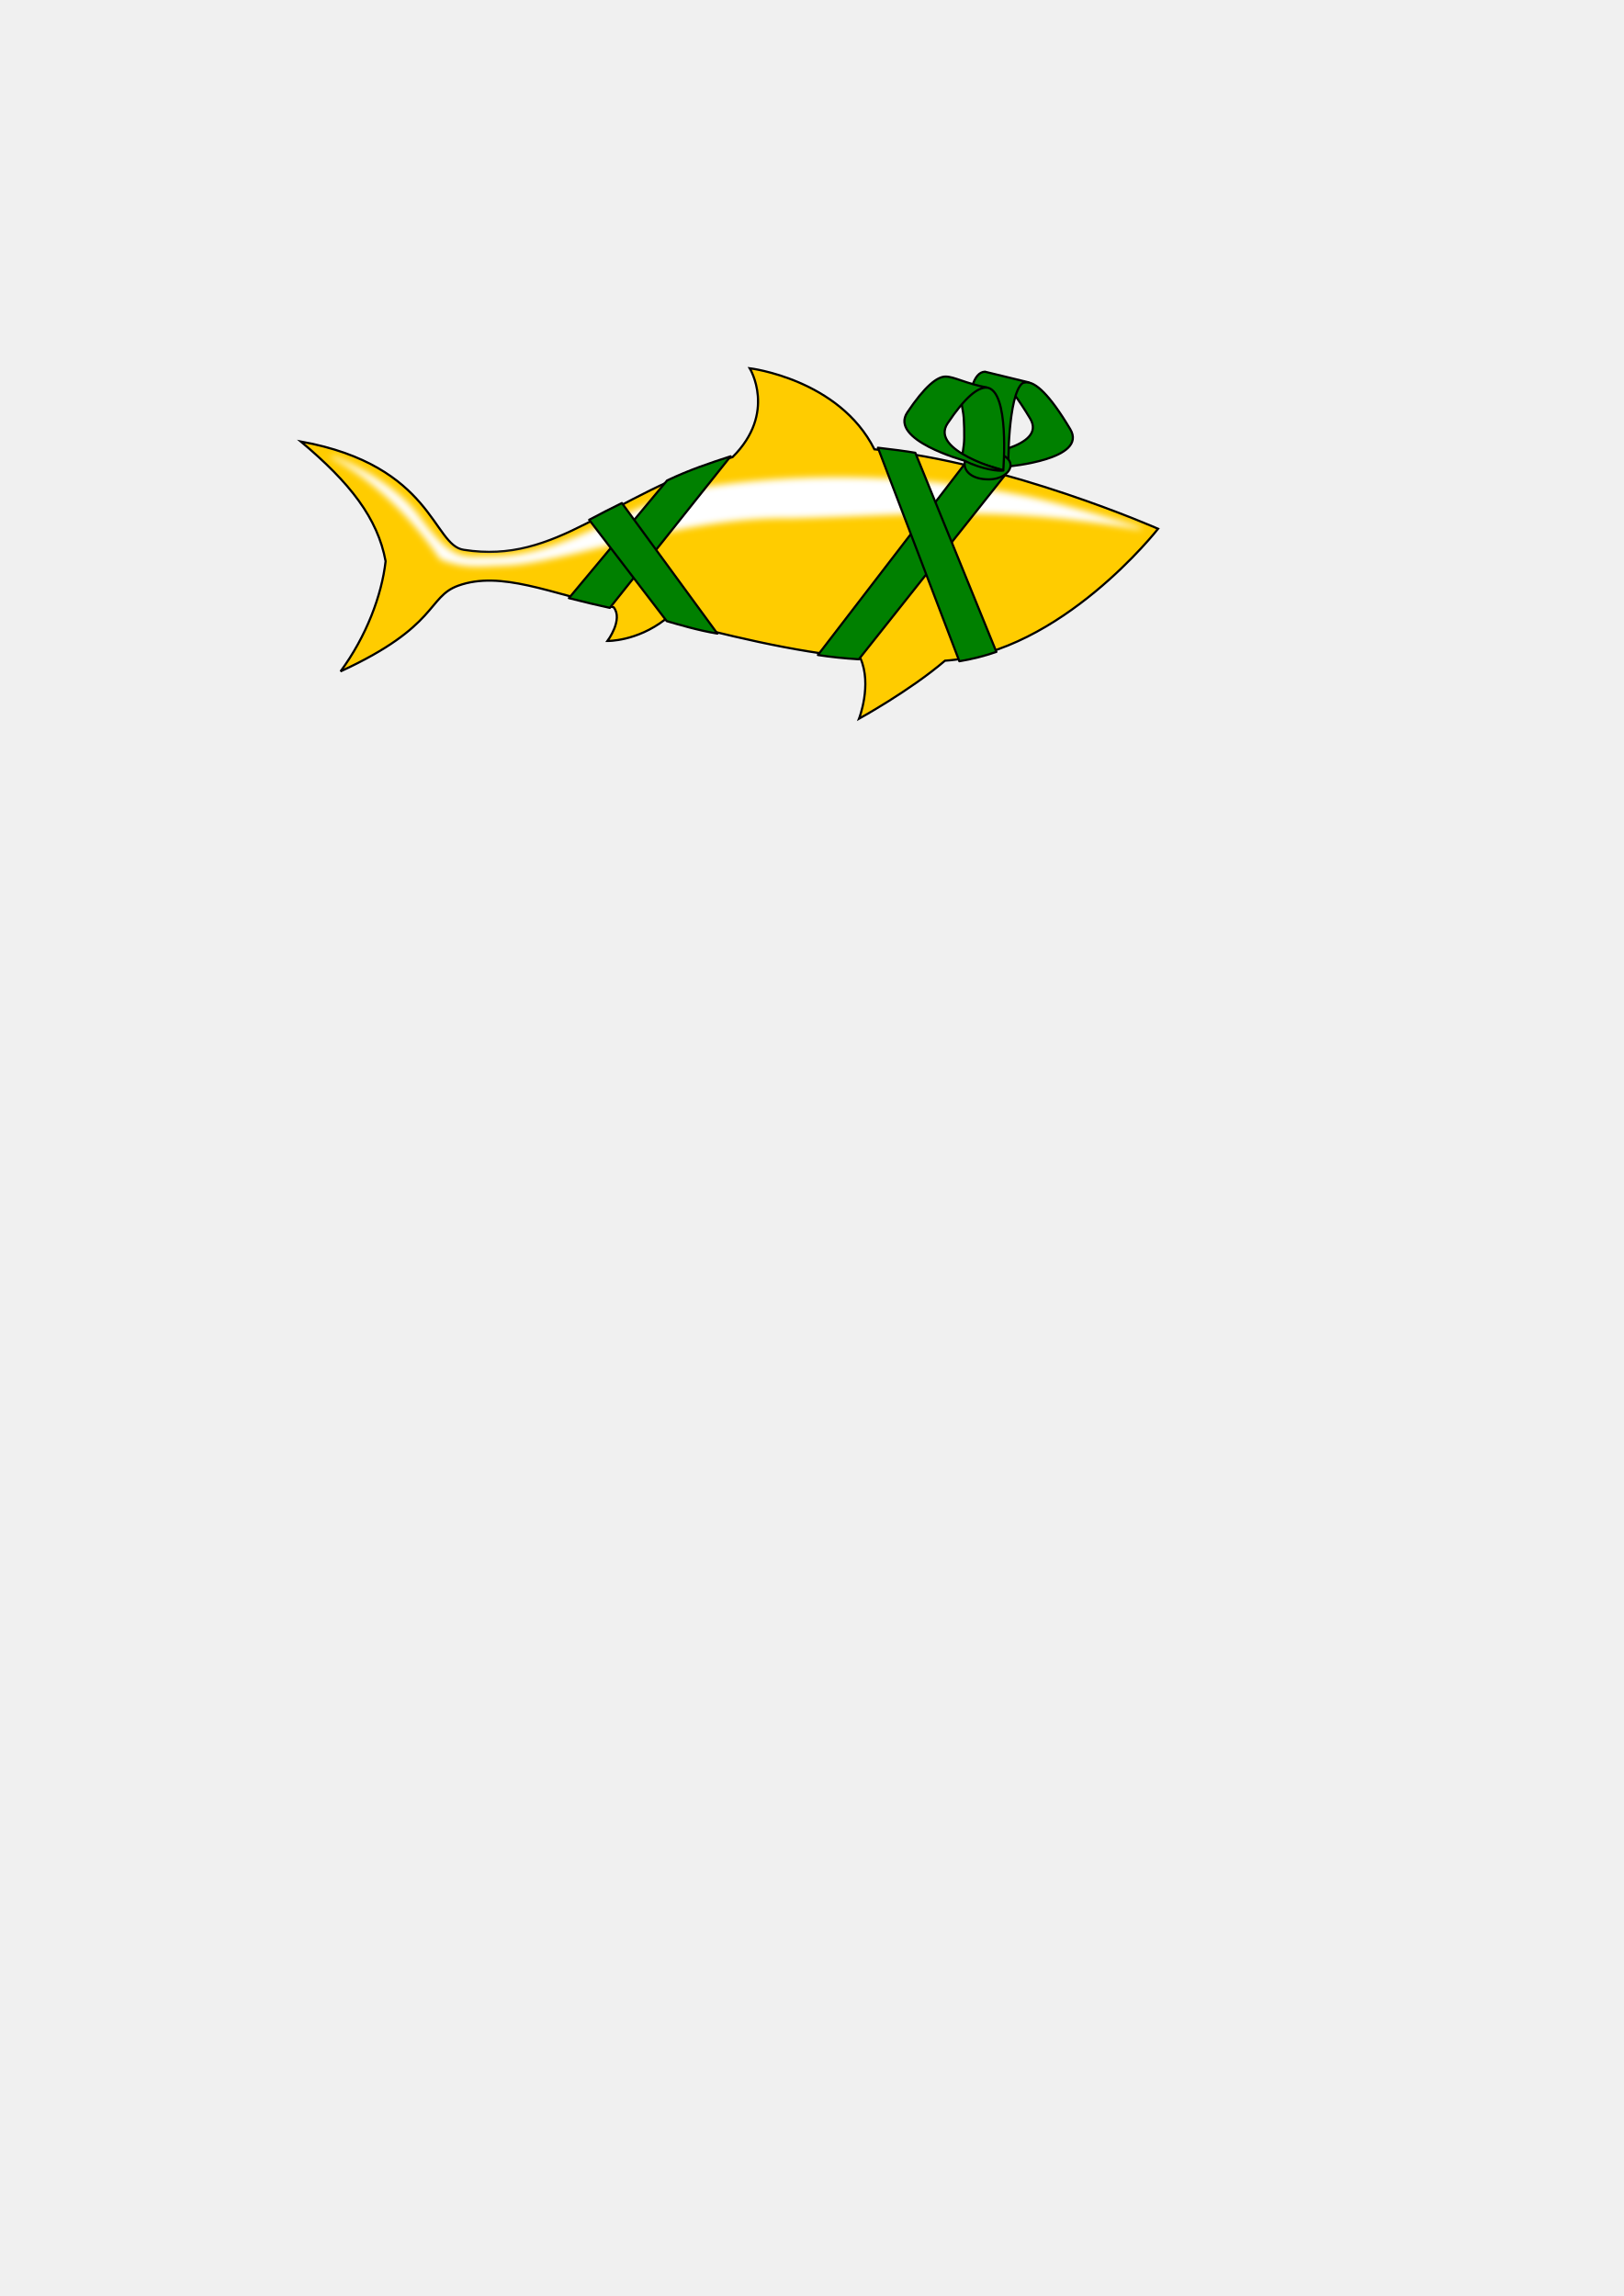
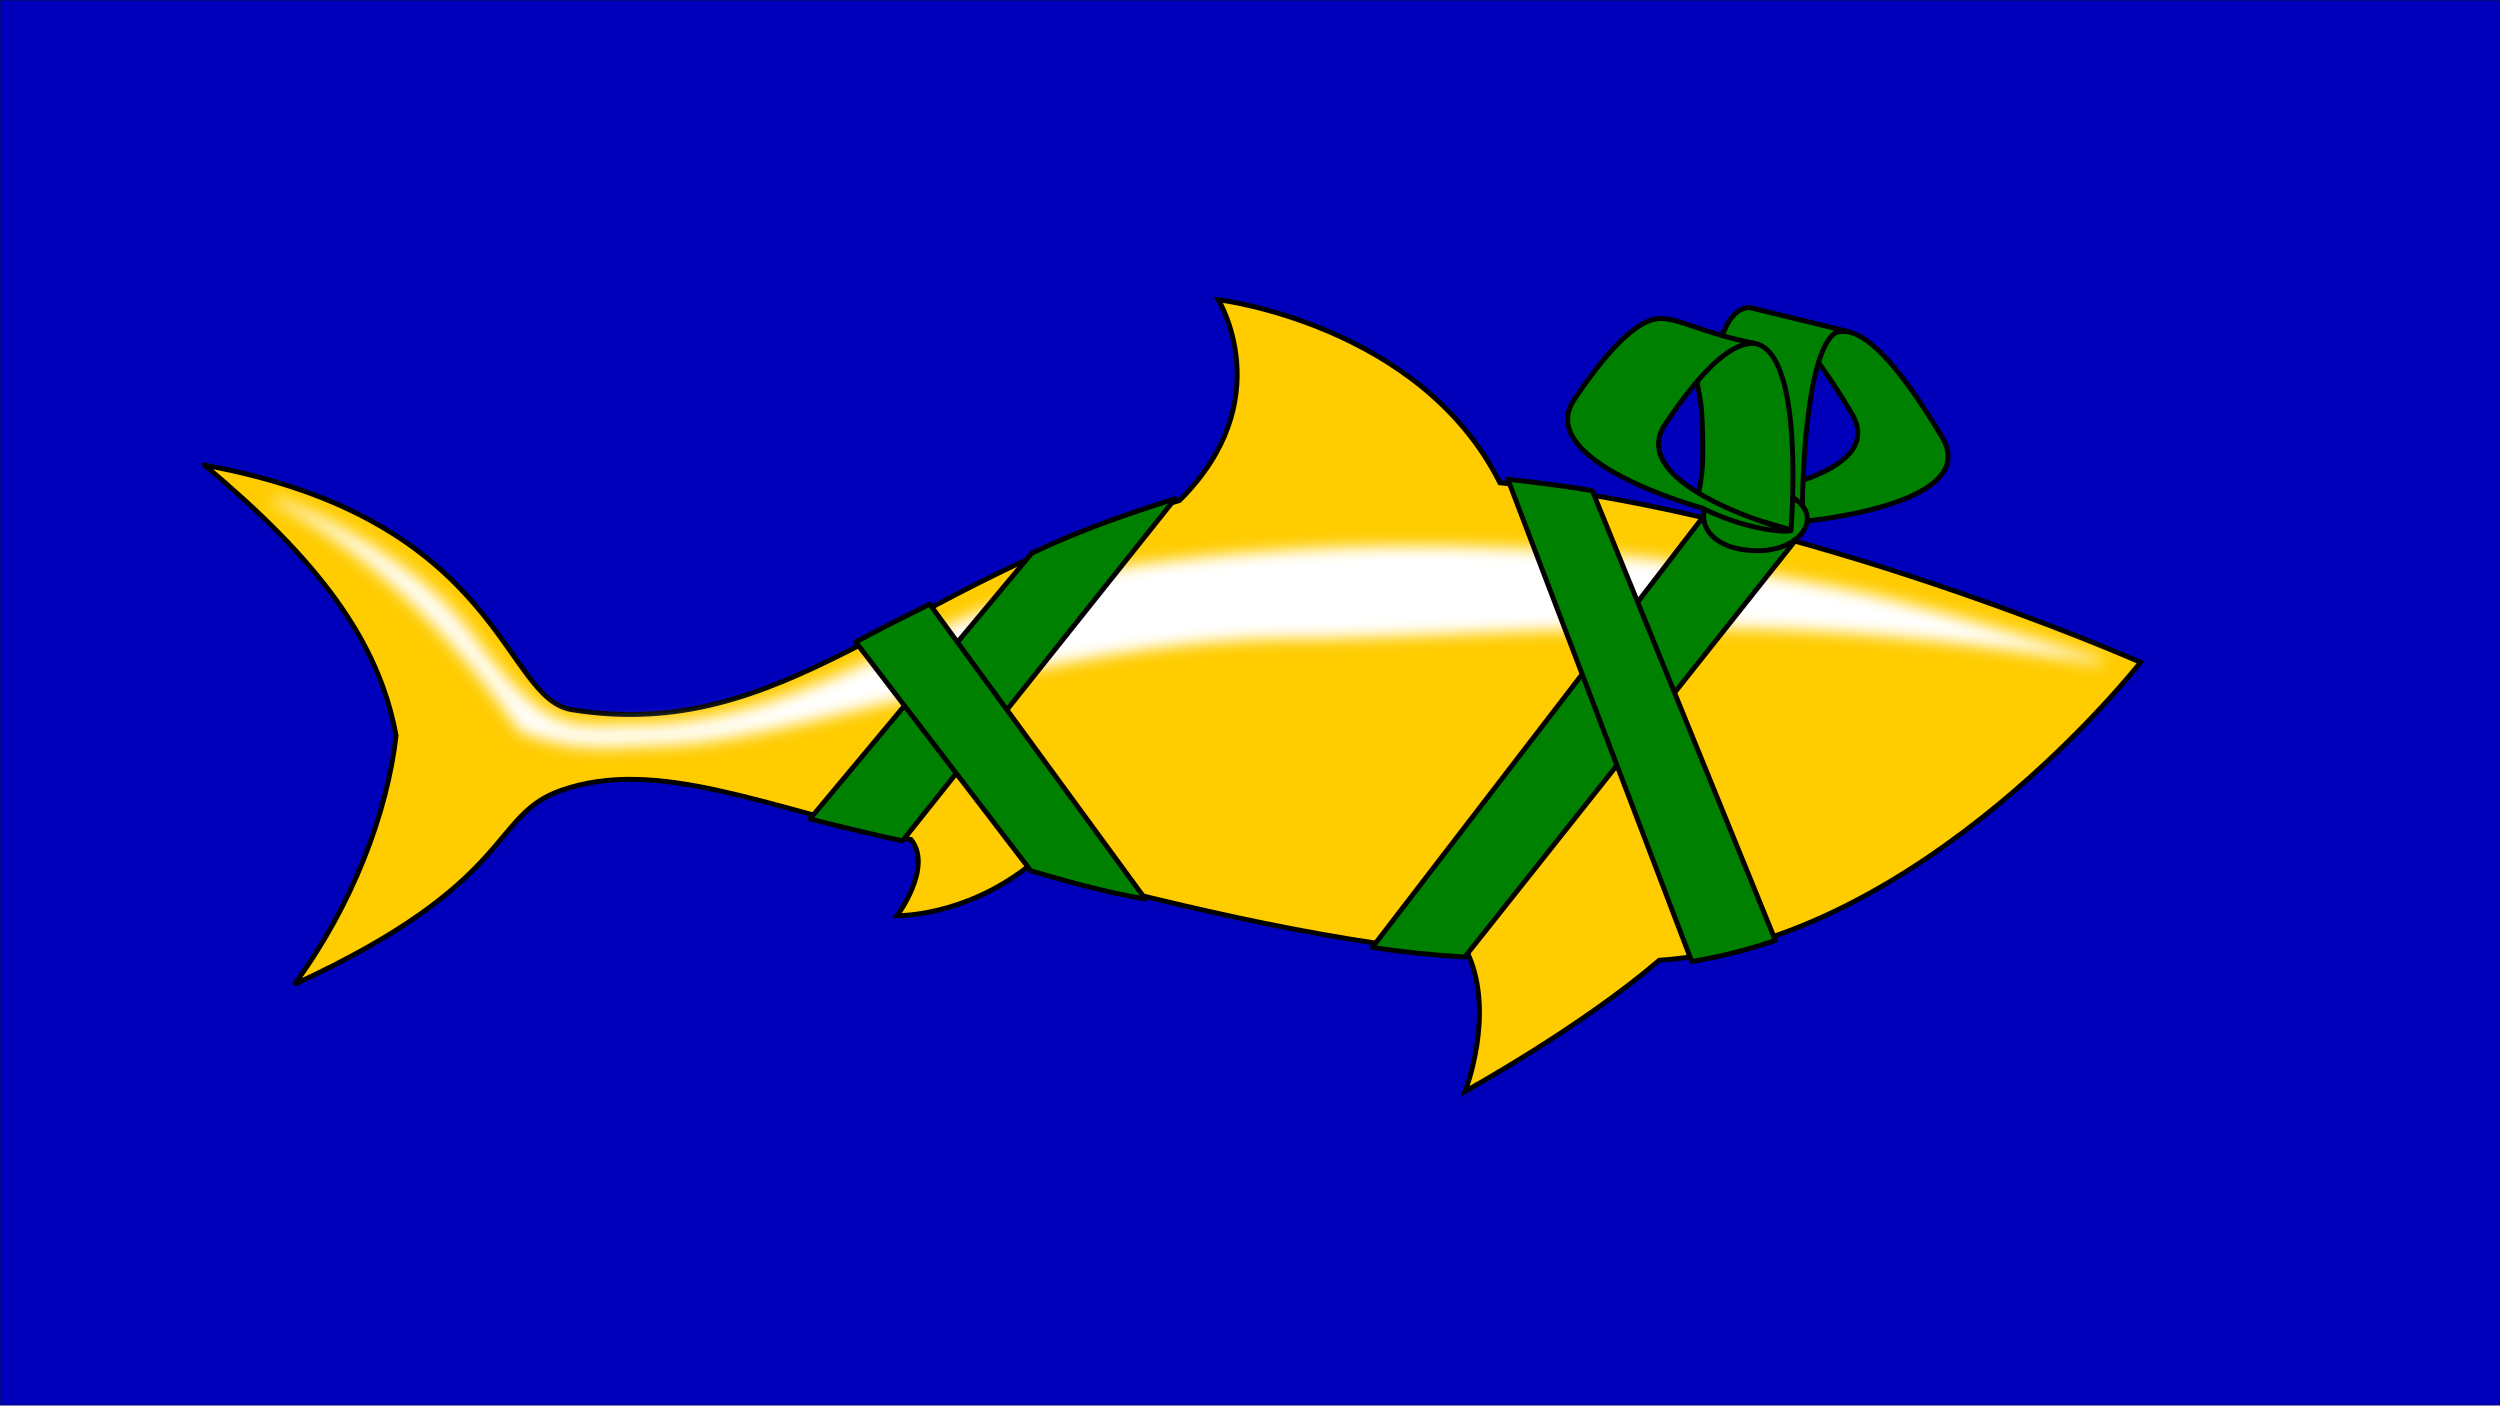
- <svg xmlns="http://www.w3.org/2000/svg" width="744.094" height="1052.362" id="svg2" version="1.1">
+ <svg xmlns="http://www.w3.org/2000/svg" width="507.315" height="285.221" id="svg2" version="1.1">
  <defs id="defs3">
-     <filter id="filter4188">
+     <filter id="filter4188" color-interpolation-filters="sRGB">
      <feGaussianBlur stdDeviation="1.463" id="feGaussianBlur4190" />
    </filter>
-     <filter color-interpolation-filters="sRGB" id="filter4188-7">
-       <feGaussianBlur stdDeviation="1.463" id="feGaussianBlur4190-4" />
-     </filter>
-     <filter color-interpolation-filters="sRGB" id="filter4188-7-4">
-       <feGaussianBlur stdDeviation="1.463" id="feGaussianBlur4190-4-5" />
-     </filter>
  </defs>
-   <g id="layer1">
+   <g id="layer5" transform="translate(-96.34252,-107.9675)">
+     <rect style="fill:#0000bb;fill-opacity:1;stroke:#000080;stroke-width:0.2;stroke-linejoin:round;stroke-miterlimit:4;stroke-opacity:1;stroke-dasharray:none" id="rect3128" width="507.143" height="285" x="96.429" y="108.076" />
+   </g>
+   <g id="layer1" style="display:inline" transform="translate(-96.34252,-107.9675)">
    <path style="fill:#ffcc00;stroke:#000000;stroke-width:1px;stroke-linecap:butt;stroke-linejoin:miter;stroke-opacity:1" d="m 137.857,202.362 c 60.735,11.041 60.395,47.578 74.643,49.643 42.908,6.839 65.88,-24.787 123.214,-42.5 20.419,-20.327 7.857,-40.714 7.857,-40.714 0,0 40.985,4.935 57.143,37.143 60.923,5.972 130,36.429 130,36.429 0,0 -44.417,56.827 -97.664,60.472 -16.12,13.788 -39.386,26.582 -39.386,26.582 0,0 6.074,-15.519 0.622,-27.768 -32.55,-3.039 -62.221,-10.905 -89.501,-17.708 -13.053,10.133 -26.401,9.841 -26.401,9.841 0,0 7.339,-9.847 2.831,-15.441 C 252.278,272.019 229.561,261.397 210,268.434 c -14.302,5.145 -8.922,18.578 -53.929,39.286 11.77,-15.955 18.877,-34.849 20.643,-50.487 -3.621,-19.694 -16.261,-35.946 -38.857,-54.87 z" id="path2988" />
  </g>
-   <g id="layer4">
+   <g id="layer4" style="display:inline" transform="translate(-96.34252,-107.9675)">
    <path style="fill:#ffffff;fill-opacity:1;stroke:#ffffff;stroke-width:1px;stroke-linecap:butt;stroke-linejoin:round;stroke-opacity:1;filter:url(#filter4188)" d="m 152.398,209.49 c 0,0 26.111,9.52 39.191,27.206 15.937,21.549 20.315,18.86 33.487,18.794 37.603,-0.189 64.803,-27.476 103.051,-32.587 46.615,-6.229 94.881,-4.453 141.01,4.704 19.095,3.79 53.356,14.576 53.356,14.576 -68.021,-11.46 -104.627,-6.338 -160.103,-5.06 -51.045,-1.008 -103.334,20.96 -131.625,21.642 -10.507,0.253 -17.405,1.706 -28.799,-2.832 -22.966,-33.86 -49.568,-46.443 -49.568,-46.443 z" id="path4130" />
  </g>
-   <g id="layer2">
+   <g id="layer2" style="display:inline" transform="translate(-96.34252,-107.9675)">
    <g id="g3828">
      <path id="path3021" d="m 279.464,278.612 55.357,-69.464 c -9.384,3.053 -18.792,6.154 -29.107,11.071 l -45,53.929 c 6.73,1.728 12.972,3.212 18.75,4.464 z" style="fill:#008000;stroke:#000000;stroke-width:1px;stroke-linecap:butt;stroke-linejoin:round;stroke-opacity:1" />
      <g id="g3045" style="fill:#008000;stroke-linejoin:round">
        <path style="fill:#008000;stroke:#000000;stroke-width:1px;stroke-linecap:butt;stroke-linejoin:round;stroke-opacity:1" d="m 393.571,302.184 67.321,-84.821 c -6.012,-2.024 -12.024,-3.69 -18.571,-5 l -67.5,87.857 c 5.76,0.9 12.038,1.541 18.75,1.964 z" id="path3021-5" />
      </g>
      <path id="path3041" d="m 456.607,298.791 -37.143,-91.25 c -4.438,-0.774 -10.327,-1.548 -17.143,-2.321 l 37.321,97.857 c 5.476,-0.893 11.31,-2.321 16.964,-4.286 z" style="fill:#008000;stroke:#000000;stroke-width:1px;stroke-linecap:butt;stroke-linejoin:round;stroke-opacity:1" />
      <path id="path3043" d="m 328.75,290.398 c -8.668,-1.407 -18.173,-4.256 -23.214,-5.714 L 270,238.255 c 4.712,-2.56 9.816,-5.119 15,-7.679 z" style="fill:#008000;stroke:#000000;stroke-width:1px;stroke-linecap:butt;stroke-linejoin:round;stroke-opacity:1" />
    </g>
  </g>
-   <g id="layer3">
+   <g id="layer3" style="display:inline" transform="translate(-96.34252,-107.9675)">
    <g id="g4114" transform="translate(44.44671,67.27975)">
      <path id="path3905-5" d="m 425.803,107.959 c -2.215,0.113 -6.169,0.568 -7.343,3.224 -0.151,0.341 1.495,1.771 1.906,2.331 2.193,2.947 4.614,6.6 7.281,11.062 3.985,6.666 -2.201,10.917 -9.94,13.594 -0.101,5.016 -0.056,8.335 -0.056,8.335 0,0 36.653,-3.208 28.339,-17.116 -9.588,-16.038 -15.969,-21.645 -20.188,-21.43" style="fill:#008000;stroke:#000000;stroke-width:1px;stroke-linecap:butt;stroke-linejoin:round;stroke-opacity:1" />
      <path id="path3905-5-4" d="m 417.679,146.525 -18.237,-4.592 c 0,0 -3.304,-38.375 7.469,-38.844 l 19.976,4.861 c -8.287,-3.02 -9.439,30.229 -9.208,38.574 z" style="fill:#008000;stroke:#000000;stroke-width:1px;stroke-linecap:butt;stroke-linejoin:round;stroke-opacity:1" />
      <path id="path3905" d="m 408.592,152.442 c 10.999,0.044 15.976,-11.252 -0.954,-13.088 -12.7,-1.378 -14.348,13.027 0.954,13.088 z" style="fill:#008000;stroke:#000000;stroke-width:1px;stroke-linecap:butt;stroke-linejoin:miter;stroke-opacity:1" />
      <path id="path4103" d="m 396.322,142.619 19.006,5.606 c 0,0 3.106,-36.982 -7.773,-37.901 -1.622,-0.137 -4.975,-0.104 -7.274,1.603 -1.631,1.211 -2.026,3.577 -4.046,5.923 0.308,2.012 0.829,4.254 0.97,6.378 0.212,3.195 0.246,6.4 0.219,9.25 -0.041,4.288 -0.997,7.676 -1.102,9.142 z" style="fill:#008000;stroke:#000000;stroke-width:1px;stroke-linecap:butt;stroke-linejoin:round;stroke-opacity:1" />
      <path d="m 388.939,105.323 c -3.894,-0.046 -9.511,4.392 -17.576,16.405 -8.496,12.656 25.916,22.045 25.916,22.045 8.583,4.272 16.267,4.988 18.043,4.606 0,0 -33.999,-8.976 -25.502,-21.632 8.177,-12.181 13.838,-16.573 18.067,-16.389 -10.202,-1.985 -14.934,-4.988 -18.948,-5.035 z" style="fill:#008000;stroke:#000000;stroke-width:1px;stroke-linecap:butt;stroke-linejoin:round;stroke-opacity:1" id="path3905-58-9" />
    </g>
  </g>
</svg>
